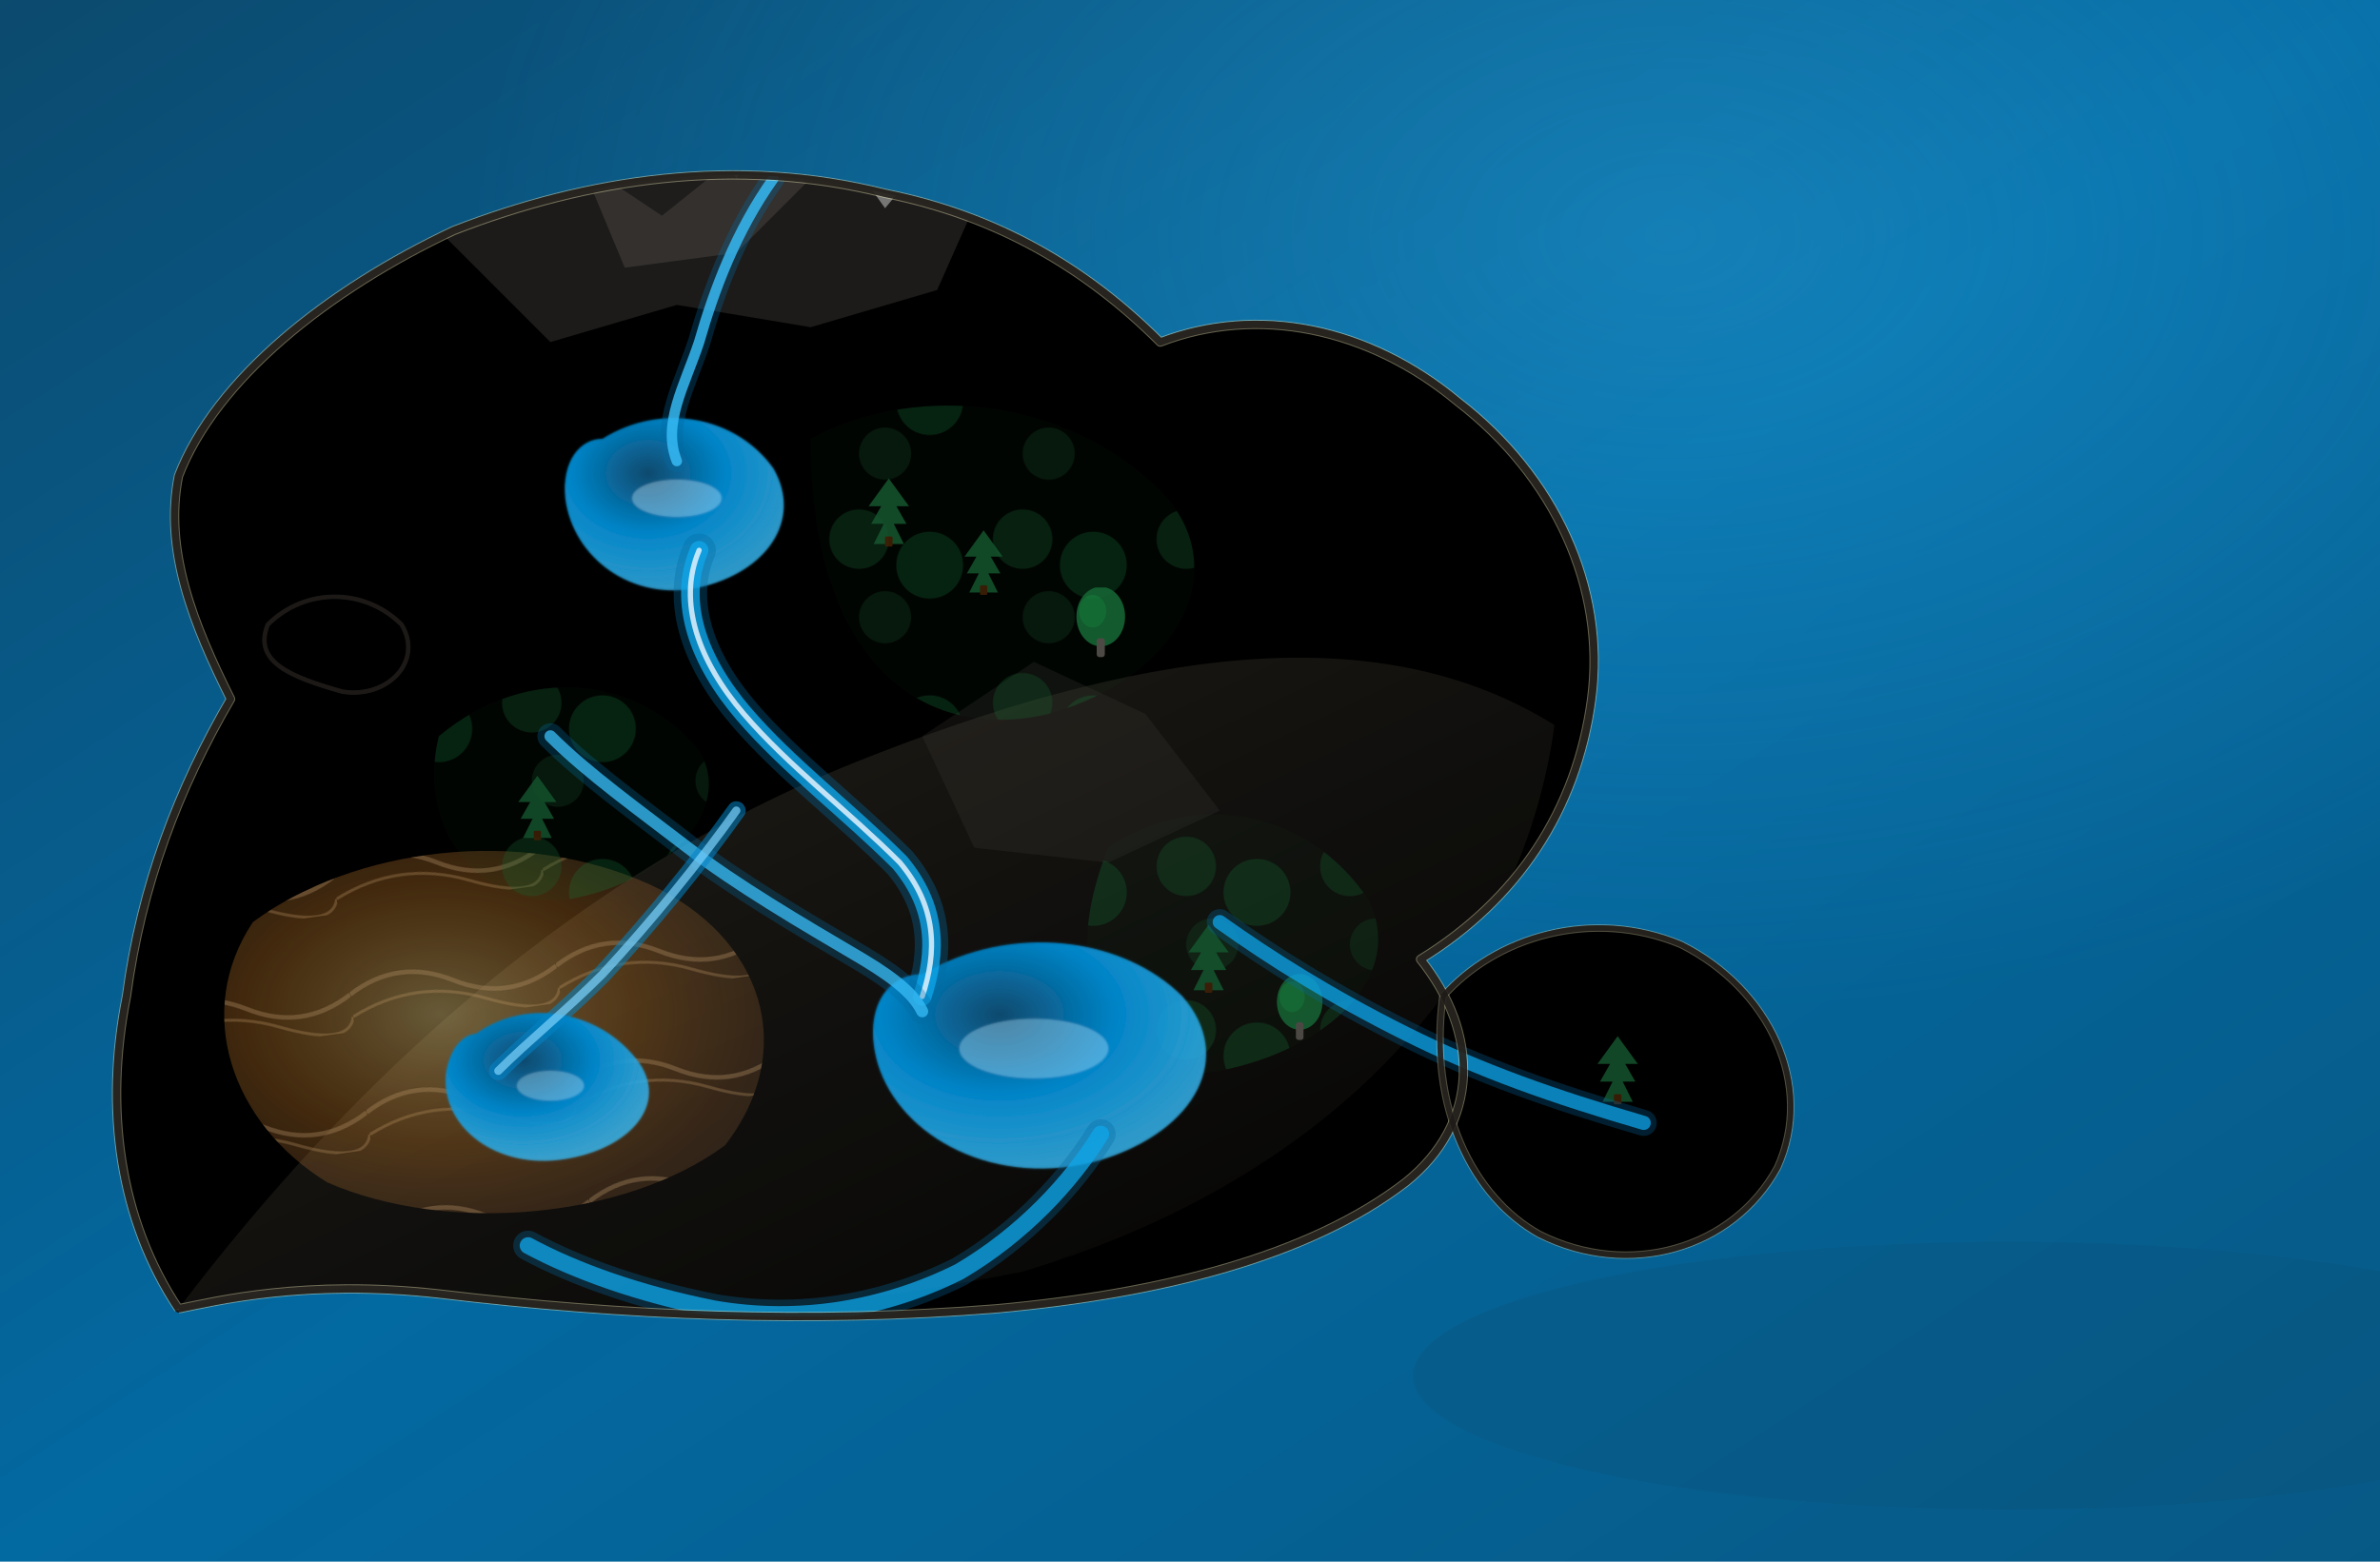
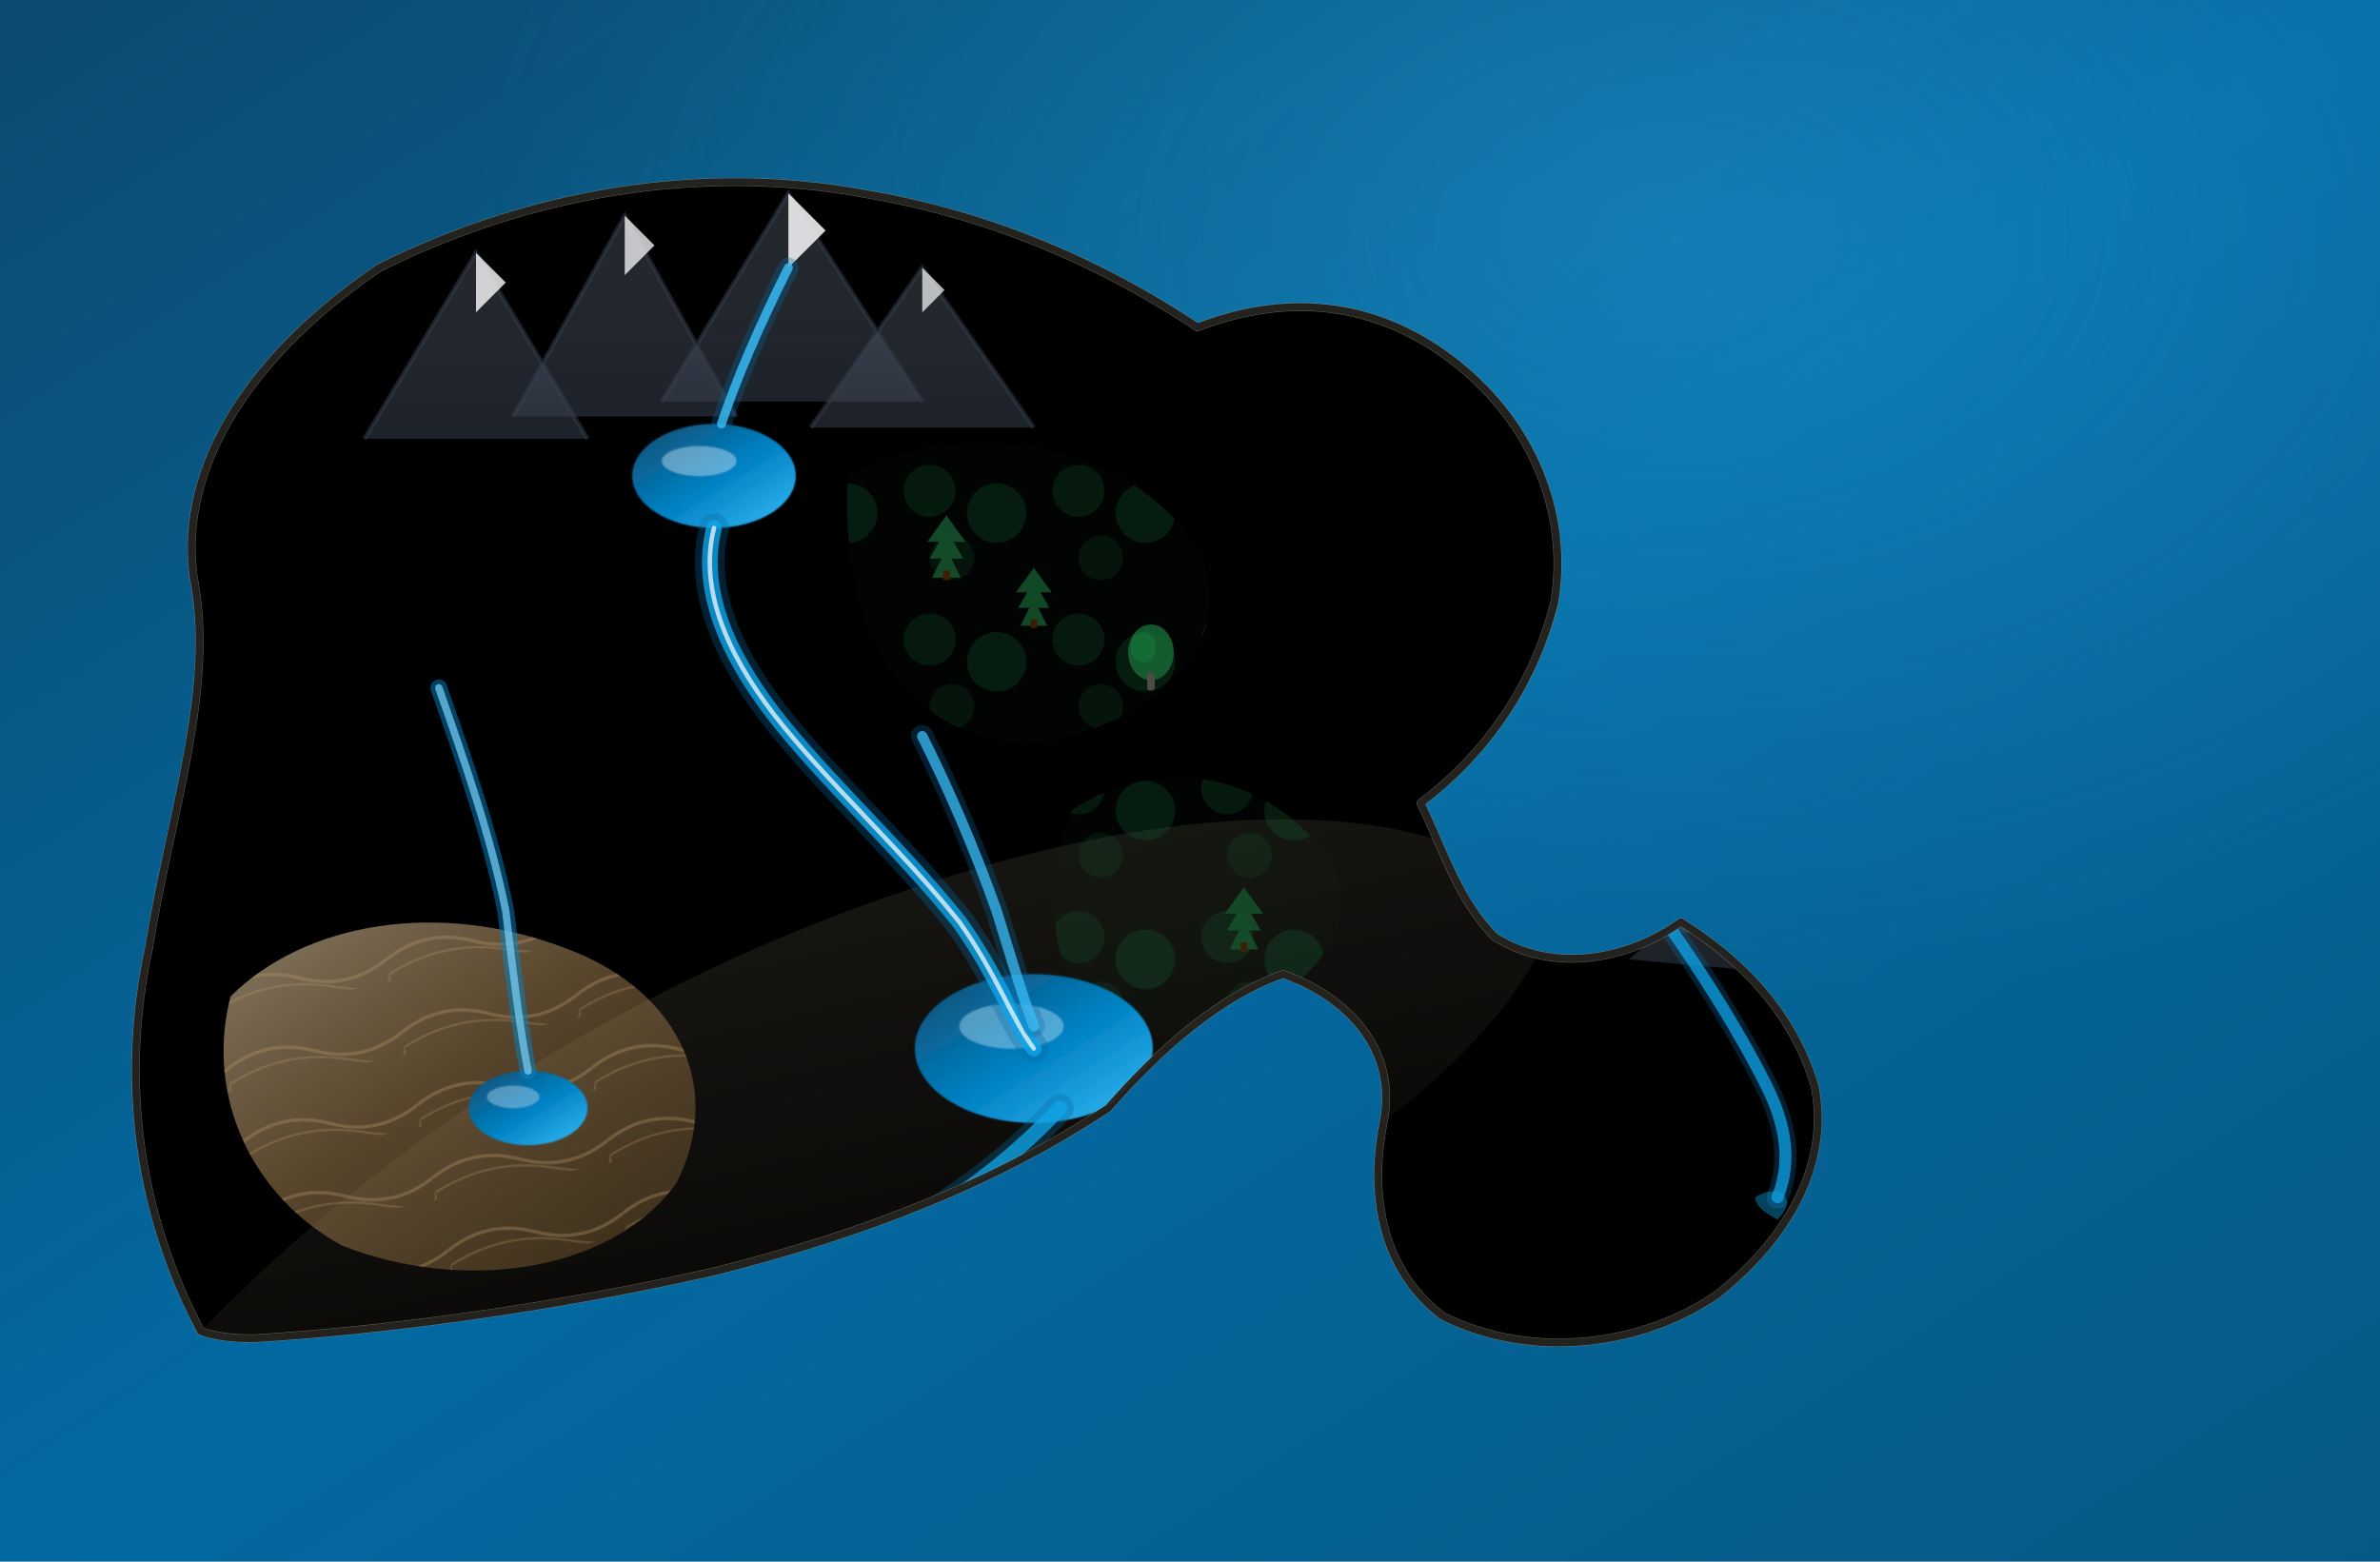
<svg xmlns="http://www.w3.org/2000/svg" viewBox="0 0 640 420" role="img" aria-label="Scenario country map">
  <defs>
    <linearGradient id="sc-ocean-deep" x1="0%" y1="0%" x2="100%" y2="100%">
      <stop offset="0%" stop-color="#0c4a6e" />
      <stop offset="50%" stop-color="#0369a1" />
      <stop offset="100%" stop-color="#075985" />
    </linearGradient>
    <radialGradient id="sc-ocean-shimmer" cx="70%" cy="15%" r="50%">
-       <stop offset="0%" stop-color="#38bdf8" stop-opacity="0.3" />
+       <stop offset="0%" stop-color="#38bdf8" stop-opacity="0.28" />
      <stop offset="100%" stop-color="#38bdf8" stop-opacity="0" />
    </radialGradient>
-     <linearGradient id="sc-hillshade" x1="0%" y1="0%" x2="100%" y2="100%">
-       <stop offset="0%" stop-color="#fef3c7" stop-opacity="0.15" />
-       <stop offset="100%" stop-color="#1c1917" stop-opacity="0.12" />
+     <linearGradient id="sc-hillshade" x1="20%" y1="0%" x2="80%" y2="100%">
+       <stop offset="0%" stop-color="#fef3c7" stop-opacity="0.12" />
+       <stop offset="100%" stop-color="#1c1917" stop-opacity="0.14" />
    </linearGradient>
-     <pattern id="sc-desert-dune" width="56" height="32" patternUnits="userSpaceOnUse" patternTransform="rotate(-8)">
-       <rect width="56" height="32" fill="#d4a574" fill-opacity="0.12" />
-       <path d="M0 22 Q14 14 28 22 T56 22" fill="none" stroke="#b8956a" stroke-width="1.2" opacity="0.35" />
-       <path d="M0 28 Q18 20 36 28 T56 28" fill="none" stroke="#c9a06e" stroke-width="0.8" opacity="0.28" />
+     <linearGradient id="sc-desert-base" x1="0%" y1="0%" x2="100%" y2="100%">
+       <stop offset="0%" stop-color="#f5deb3" stop-opacity="0.55" />
+       <stop offset="45%" stop-color="#d2a56a" stop-opacity="0.42" />
+       <stop offset="100%" stop-color="#a67c3d" stop-opacity="0.28" />
+     </linearGradient>
+     <pattern id="sc-dune-lines" width="48" height="20" patternUnits="userSpaceOnUse" patternTransform="rotate(-12)">
+       <path d="M0 14 Q12 8 24 14 T48 14" fill="none" stroke="#b8956a" stroke-width="0.9" opacity="0.35" />
+       <path d="M0 18 Q16 12 32 18 T48 18" fill="none" stroke="#c9a06e" stroke-width="0.6" opacity="0.25" />
    </pattern>
-     <pattern id="sc-forest-pattern" width="44" height="44" patternUnits="userSpaceOnUse">
-       <rect width="44" height="44" fill="#14532d" fill-opacity="0.06" />
-       <circle cx="11" cy="13" r="8" fill="#166534" fill-opacity="0.28" />
-       <circle cx="30" cy="20" r="9" fill="#15803d" fill-opacity="0.24" />
-       <circle cx="18" cy="34" r="7" fill="#14532d" fill-opacity="0.26" />
+     <pattern id="sc-forest-pattern" width="40" height="40" patternUnits="userSpaceOnUse">
+       <rect width="40" height="40" fill="#14532d" fill-opacity="0.05" />
+       <circle cx="10" cy="12" r="7" fill="#166534" fill-opacity="0.22" />
+       <circle cx="28" cy="18" r="8" fill="#15803d" fill-opacity="0.2" />
+       <circle cx="16" cy="30" r="6" fill="#14532d" fill-opacity="0.22" />
    </pattern>
-     <radialGradient id="sc-desert-fill" cx="40%" cy="45%" r="65%">
-       <stop offset="0%" stop-color="#fde68a" stop-opacity="0.35" />
-       <stop offset="55%" stop-color="#d97706" stop-opacity="0.22" />
-       <stop offset="100%" stop-color="#92400e" stop-opacity="0.08" />
-     </radialGradient>
-     <radialGradient id="sc-lake-deep" cx="38%" cy="32%" r="70%">
+     <linearGradient id="sc-lake-deep" x1="0%" y1="0%" x2="100%" y2="100%">
      <stop offset="0%" stop-color="#0c4a6e" />
-       <stop offset="50%" stop-color="#0284c7" />
-       <stop offset="100%" stop-color="#38bdf8" stop-opacity="0.8" />
-     </radialGradient>
-     <filter id="sc-water-soft" x="-8%" y="-8%" width="116%" height="116%">
-       <feGaussianBlur in="SourceGraphic" stdDeviation="0.35" />
+       <stop offset="55%" stop-color="#0284c7" />
+       <stop offset="100%" stop-color="#38bdf8" />
+     </linearGradient>
+     <linearGradient id="sc-mtn-shadow" x1="0%" y1="100%" x2="0%" y2="0%">
+       <stop offset="0%" stop-color="#374151" stop-opacity="0.55" />
+       <stop offset="100%" stop-color="#6b7280" stop-opacity="0.35" />
+     </linearGradient>
+     <filter id="sc-water-soft" x="-6%" y="-6%" width="112%" height="112%">
+       <feGaussianBlur in="SourceGraphic" stdDeviation="0.3" />
    </filter>
    <symbol id="sc-pine" viewBox="0 0 20 28">
      <path d="M10 1 L18 12 H13 L17 19 H12 L16 27 H4 L8 19 H3 L7 12 H2 Z" fill="#14532d" />
      <rect x="8.5" y="24" width="3" height="4" rx="0.5" fill="#422006" />
    </symbol>
    <symbol id="sc-deciduous" viewBox="0 0 22 26">
      <ellipse cx="11" cy="10" rx="9" ry="11" fill="#166534" />
      <ellipse cx="8" cy="8" rx="5" ry="6" fill="#15803d" opacity="0.7" />
      <rect x="9.5" y="18" width="3" height="7" rx="1" fill="#57534e" />
    </symbol>
    <clipPath id="sc-land-clip">
-       <path d="M 48 352         C 32 328 28 298 34 268         C 38 238 48 212 62 188         C 52 168 44 148 48 128         C 58 102 88 78 122 62         C 158 48 198 42 238 52         C 268 58 292 72 312 92         C 338 82 368 88 392 108         C 418 128 432 158 428 188         C 424 218 408 242 382 258         C 398 278 398 302 378 318         C 352 338 312 348 268 352         C 218 356 168 354 118 348         C 82 344 58 350 48 352 Z         M 388 268         C 402 252 428 244 452 254         C 476 266 488 292 478 314         C 466 336 438 344 414 332         C 396 322 384 298 388 268 Z         M 72 168         C 82 158 98 158 108 168         C 114 178 104 188 92 186         C 78 182 68 178 72 168 Z" />
+       <path d="M 54 358         C 38 328 32 292 40 255         C 46 218 58 185 52 155         C 48 125 68 95 102 72         C 142 52 188 44 232 52         C 268 58 298 72 322 88         C 348 78 372 82 392 98         C 412 114 422 138 418 162         C 412 186 398 204 382 216         C 388 228 392 242 402 252         C 418 262 438 258 452 248         C 468 258 482 272 488 292         C 492 312 482 332 462 348         C 442 362 412 366 388 354         C 372 342 368 322 372 302         C 376 282 362 268 345 262         C 328 268 312 282 298 298         C 268 318 232 332 192 342         C 148 352 102 358 68 360         C 58 360 54 358 54 358 Z" />
    </clipPath>
  </defs>
  <rect width="640" height="420" fill="url(#sc-ocean-deep)" />
  <rect width="640" height="420" fill="url(#sc-ocean-shimmer)" />
-   <ellipse cx="540" cy="370" rx="160" ry="36" fill="#0c4a6e" opacity="0.2" />
-   <g>
-     <path class="scenario-country-shape" fill="__FILL__" stroke="#1c1917" stroke-width="2" stroke-linejoin="round" d="M 48 352         C 32 328 28 298 34 268         C 38 238 48 212 62 188         C 52 168 44 148 48 128         C 58 102 88 78 122 62         C 158 48 198 42 238 52         C 268 58 292 72 312 92         C 338 82 368 88 392 108         C 418 128 432 158 428 188         C 424 218 408 242 382 258         C 398 278 398 302 378 318         C 352 338 312 348 268 352         C 218 356 168 354 118 348         C 82 344 58 350 48 352 Z" />
-     <path class="scenario-country-shape" fill="__FILL__" stroke="#1c1917" stroke-width="1.2" stroke-linejoin="round" d="M 72 168 C 82 158 98 158 108 168 C 114 178 104 188 92 186 C 78 182 68 178 72 168 Z" />
-     <path class="scenario-country-shape" fill="__FILL__" stroke="#1c1917" stroke-width="1.5" stroke-linejoin="round" d="M 388 268         C 402 252 428 244 452 254         C 476 266 488 292 478 314         C 466 336 438 344 414 332         C 396 322 384 298 388 268 Z" />
-   </g>
+   <path class="scenario-country-shape" fill="__FILL__" stroke="#1c1917" stroke-width="2" stroke-linejoin="round" d="M 54 358       C 38 328 32 292 40 255       C 46 218 58 185 52 155       C 48 125 68 95 102 72       C 142 52 188 44 232 52       C 268 58 298 72 322 88       C 348 78 372 82 392 98       C 412 114 422 138 418 162       C 412 186 398 204 382 216       C 388 228 392 242 402 252       C 418 262 438 258 452 248       C 468 258 482 272 488 292       C 492 312 482 332 462 348       C 442 362 412 366 388 354       C 372 342 368 322 372 302       C 376 282 362 268 345 262       C 328 268 312 282 298 298       C 268 318 232 332 192 342       C 148 352 102 358 68 360       C 58 360 54 358 54 358 Z" />
  <g clip-path="url(#sc-land-clip)">
-     <path fill="url(#sc-hillshade)" opacity="0.9" d="M 48 352 C 95 290 155 235 230 205 C 305 175 370 165 418 195 C 410 255 365 315 275 342 C 185 360 95 358 48 352 Z" />
-     <path fill="url(#sc-desert-fill)" d="M 68 248       C 95 228 140 222 175 238       C 205 252 215 282 195 308       C 168 328 120 332 88 318       C 62 302 52 272 68 248 Z" />
-     <path fill="url(#sc-desert-dune)" d="M 68 248       C 95 228 140 222 175 238       C 205 252 215 282 195 308       C 168 328 120 332 88 318       C 62 302 52 272 68 248 Z" />
-     <g opacity="0.92">
-       <path fill="#57534e" fill-opacity="0.35" d="M 118 62 L 148 38 L 178 58 L 208 34 L 242 52 L 268 42 L 252 78 L 218 88 L 182 82 L 148 92 L 118 62 Z" />
-       <path fill="#78716c" fill-opacity="0.28" d="M 158 48 L 188 32 L 218 48 L 198 68 L 168 72 L 158 48 Z" />
-       <path fill="#fafafa" fill-opacity="0.55" d="M 188 32 L 198 38 L 208 34 L 198 48 L 188 32 Z" />
-       <path fill="#fafafa" fill-opacity="0.45" d="M 228 42 L 238 48 L 248 44 L 238 56 L 228 42 Z" />
+     <path fill="url(#sc-hillshade)" opacity="0.85" d="M 54 358 C 110 300 185 255 268 232 C 340 212 400 218 418 248 C 395 300 320 345 210 358 C 130 365 70 362 54 358 Z" />
+     <g id="sc-mountains-nw" opacity="0.95">
+       <path fill="url(#sc-mtn-shadow)" d="M 98 118 L 128 68 L 158 118 Z" />
+       <path fill="url(#sc-mtn-shadow)" d="M 138 112 L 168 58 L 198 112 Z" />
+       <path fill="url(#sc-mtn-shadow)" d="M 178 108 L 212 52 L 248 108 Z" />
+       <path fill="url(#sc-mtn-shadow)" d="M 218 115 L 248 72 L 278 115 Z" />
+       <path fill="none" stroke="#374151" stroke-width="1.2" opacity="0.5" d="M 98 118 L 128 68 L 158 118 M 138 112 L 168 58 L 198 112 M 178 108 L 212 52 L 248 108 M 218 115 L 248 72 L 278 115" />
+       <path fill="#f8fafc" opacity="0.85" d="M 128 68 L 136 76 L 128 84 Z" />
+       <path fill="#f8fafc" opacity="0.8" d="M 168 58 L 176 66 L 168 74 Z" />
+       <path fill="#f8fafc" opacity="0.9" d="M 212 52 L 222 62 L 212 72 Z" />
+       <path fill="#f8fafc" opacity="0.75" d="M 248 72 L 254 78 L 248 84 Z" />
    </g>
-     <path fill="#44403c" fill-opacity="0.22" d="M 248 198 L 278 178 L 308 192 L 328 218 L 298 232 L 262 228 L 248 198 Z" />
-     <path fill="url(#sc-forest-pattern)" d="M 218 118 C 248 102 288 108 312 132 C 332 152 318 182 282 192 C 248 200 218 178 218 118 Z" />
-     <path fill="url(#sc-forest-pattern)" d="M 298 228 C 322 212 352 218 368 242 C 378 262 358 282 328 288 C 302 292 282 268 298 228 Z" />
-     <path fill="url(#sc-forest-pattern)" d="M 118 198 C 142 178 172 182 188 202 C 198 218 178 238 152 242 C 128 244 112 222 118 198 Z" />
-     <use href="#sc-pine" x="232" y="128" width="14" height="19" opacity="0.88" />
-     <use href="#sc-pine" x="258" y="142" width="13" height="18" opacity="0.85" />
-     <use href="#sc-deciduous" x="288" y="158" width="16" height="20" opacity="0.88" />
-     <use href="#sc-pine" x="318" y="248" width="14" height="19" opacity="0.86" />
-     <use href="#sc-deciduous" x="342" y="262" width="15" height="19" opacity="0.84" />
-     <use href="#sc-pine" x="138" y="208" width="13" height="18" opacity="0.82" />
-     <use href="#sc-pine" x="428" y="278" width="14" height="19" opacity="0.85" />
+     <g id="sc-mountains-east" opacity="0.88">
+       <path fill="url(#sc-mtn-shadow)" d="M 418 248 L 442 228 L 468 252 Z" />
+       <path fill="url(#sc-mtn-shadow)" d="M 438 258 L 462 238 L 482 262 Z" />
+       <path fill="#f8fafc" opacity="0.7" d="M 442 228 L 448 234 L 442 240 Z" />
+     </g>
+     <path fill="url(#sc-desert-base)" d="M 62 268         C 82 248 118 242 152 255         C 182 266 195 292 182 318         C 165 342 125 348 92 335         C 68 322 55 295 62 268 Z" />
+     <path fill="url(#sc-dune-lines)" d="M 62 268         C 82 248 118 242 152 255         C 182 266 195 292 182 318         C 165 342 125 348 92 335         C 68 322 55 295 62 268 Z" />
+     <path fill="url(#sc-forest-pattern)" d="M 228 128 C 258 112 298 118 318 142 C 335 162 322 188 288 198 C 255 206 225 182 228 128 Z" />
+     <path fill="url(#sc-forest-pattern)" d="M 288 218 C 312 202 342 208 358 232 C 368 252 348 272 318 278 C 292 282 275 258 288 218 Z" />
+     <use href="#sc-pine" x="248" y="138" width="13" height="18" opacity="0.88" />
+     <use href="#sc-pine" x="272" y="152" width="12" height="17" opacity="0.85" />
+     <use href="#sc-deciduous" x="302" y="168" width="15" height="19" opacity="0.86" />
+     <use href="#sc-pine" x="328" y="238" width="13" height="18" opacity="0.84" />
    <g filter="url(#sc-water-soft)">
-       <path fill="url(#sc-lake-deep)" d="M 162 118         C 178 108 198 112 208 126         C 216 140 206 154 188 158         C 170 162 154 150 152 134         C 151 124 156 118 162 118 Z" />
-       <ellipse cx="182" cy="134" rx="12" ry="5" fill="#e0f2fe" opacity="0.35" />
-       <path fill="url(#sc-lake-deep)" d="M 248 262         C 272 248 302 252 318 268         C 332 284 322 304 296 312         C 268 320 242 306 236 286         C 232 272 238 262 248 262 Z" />
-       <ellipse cx="278" cy="282" rx="20" ry="8" fill="#bae6fd" opacity="0.38" />
-       <path fill="url(#sc-lake-deep)" d="M 128 278         C 142 268 162 272 172 286         C 180 298 168 310 150 312         C 132 314 118 302 120 288         C 122 278 128 278 128 278 Z" />
-       <ellipse cx="148" cy="292" rx="9" ry="4" fill="#e0f2fe" opacity="0.32" />
+       <ellipse cx="192" cy="128" rx="22" ry="14" fill="url(#sc-lake-deep)" />
+       <ellipse cx="188" cy="124" rx="10" ry="4" fill="#e0f2fe" opacity="0.4" />
+       <ellipse cx="278" cy="282" rx="32" ry="20" fill="url(#sc-lake-deep)" />
+       <ellipse cx="272" cy="276" rx="14" ry="6" fill="#bae6fd" opacity="0.42" />
+       <ellipse cx="142" cy="298" rx="16" ry="10" fill="url(#sc-lake-deep)" />
+       <ellipse cx="138" cy="295" rx="7" ry="3" fill="#e0f2fe" opacity="0.35" />
    </g>
    <g fill="none" stroke-linecap="round" stroke-linejoin="round">
-       <path d="M 208 48         C 198 62 192 78 188 92         C 184 104 178 114 182 124" stroke="#0369a1" stroke-width="6" opacity="0.32" />
-       <path d="M 208 48         C 198 62 192 78 188 92         C 184 104 178 114 182 124" stroke="#38bdf8" stroke-width="2.8" opacity="0.82" />
-       <path d="M 188 148         C 182 162 188 178 200 192         C 212 206 228 218 242 232         C 252 244 252 256 248 268" stroke="#0369a1" stroke-width="9" opacity="0.34" />
-       <path d="M 188 148         C 182 162 188 178 200 192         C 212 206 228 218 242 232         C 252 244 252 256 248 268" stroke="#0ea5e9" stroke-width="5" opacity="0.78" />
-       <path d="M 188 148         C 182 162 188 178 200 192         C 212 206 228 218 242 232         C 252 244 252 256 248 268" stroke="#e0f2fe" stroke-width="1.4" opacity="0.85" />
-       <path d="M 148 198         C 158 208 172 218 185 228         C 198 238 215 248 232 258         C 242 264 246 268 248 272" stroke="#0369a1" stroke-width="7" opacity="0.3" />
-       <path d="M 148 198         C 158 208 172 218 185 228         C 198 238 215 248 232 258         C 242 264 246 268 248 272" stroke="#38bdf8" stroke-width="3.2" opacity="0.75" />
-       <path d="M 296 305         C 288 318 275 332 258 342         C 238 352 215 356 192 352         C 172 348 155 342 142 335" stroke="#0369a1" stroke-width="8" opacity="0.32" />
-       <path d="M 296 305         C 288 318 275 332 258 342         C 238 352 215 356 192 352         C 172 348 155 342 142 335" stroke="#0ea5e9" stroke-width="4.5" opacity="0.76" />
-       <path d="M 198 218         C 188 232 175 248 162 262         C 152 272 142 280 134 288" stroke="#0284c7" stroke-width="5" opacity="0.55" />
-       <path d="M 198 218         C 188 232 175 248 162 262         C 152 272 142 280 134 288" stroke="#7dd3fc" stroke-width="2.2" opacity="0.7" />
-       <path d="M 328 248         C 342 258 358 268 378 278         C 398 288 418 295 442 302" stroke="#0369a1" stroke-width="7" opacity="0.3" />
-       <path d="M 328 248         C 342 258 358 268 378 278         C 398 288 418 295 442 302" stroke="#0ea5e9" stroke-width="3.8" opacity="0.74" />
+       <path d="M 212 72 C 204 88 198 102 194 114" stroke="#0369a1" stroke-width="5.5" opacity="0.32" />
+       <path d="M 212 72 C 204 88 198 102 194 114" stroke="#38bdf8" stroke-width="2.4" opacity="0.82" />
+       <path d="M 192 142         C 188 158 195 175 208 192         C 222 210 242 228 258 248         C 268 262 272 274 278 282" stroke="#0369a1" stroke-width="8" opacity="0.32" />
+       <path d="M 192 142         C 188 158 195 175 208 192         C 222 210 242 228 258 248         C 268 262 272 274 278 282" stroke="#0ea5e9" stroke-width="4.2" opacity="0.78" />
+       <path d="M 192 142         C 188 158 195 175 208 192         C 222 210 242 228 258 248         C 268 262 272 274 278 282" stroke="#e0f2fe" stroke-width="1.2" opacity="0.8" />
+       <path d="M 248 198         C 255 212 262 228 268 245         C 272 258 275 268 278 276" stroke="#0369a1" stroke-width="6" opacity="0.3" />
+       <path d="M 248 198         C 255 212 262 228 268 245         C 272 258 275 268 278 276" stroke="#38bdf8" stroke-width="2.8" opacity="0.74" />
+       <path d="M 285 298         C 272 312 252 328 222 342         C 195 352 168 358 142 360" stroke="#0369a1" stroke-width="7.5" opacity="0.32" />
+       <path d="M 285 298         C 272 312 252 328 222 342         C 195 352 168 358 142 360" stroke="#0ea5e9" stroke-width="4" opacity="0.76" />
+       <path d="M 118 185         C 125 205 132 225 136 245         C 138 262 140 278 142 288" stroke="#0284c7" stroke-width="4.5" opacity="0.5" />
+       <path d="M 118 185         C 125 205 132 225 136 245         C 138 262 140 278 142 288" stroke="#7dd3fc" stroke-width="2" opacity="0.68" />
+       <path d="M 448 248         C 458 262 468 278 475 292         C 480 302 482 312 478 322" stroke="#0369a1" stroke-width="6" opacity="0.3" />
+       <path d="M 448 248         C 458 262 468 278 475 292         C 480 302 482 312 478 322" stroke="#0ea5e9" stroke-width="3.2" opacity="0.74" />
    </g>
+     <path fill="#0ea5e9" opacity="0.45" d="M 128 358 C 138 354 148 356 158 358 C 148 362 136 362 128 358 Z" />
+     <path fill="#0ea5e9" opacity="0.4" d="M 472 322 C 478 318 484 322 478 328 C 474 326 472 324 472 322 Z" />
  </g>
-   <path fill="none" stroke="#fef9c3" stroke-width="2.5" opacity="0.4" stroke-linejoin="round" d="M 48 352 C 32 328 28 298 34 268 C 38 238 48 212 62 188 C 52 168 44 148 48 128 C 58 102 88 78 122 62 C 158 48 198 42 238 52 C 268 58 292 72 312 92 C 338 82 368 88 392 108 C 418 128 432 158 428 188 C 424 218 408 242 382 258 C 398 278 398 302 378 318 C 352 338 312 348 268 352 C 218 356 168 354 118 348 C 82 344 58 350 48 352" />
-   <path fill="none" stroke="#fef9c3" stroke-width="2" opacity="0.32" d="M 388 268 C 402 252 428 244 452 254 C 476 266 488 292 478 314 C 466 336 438 344 414 332 C 396 322 384 298 388 268" />
-   <path fill="none" stroke="#1c1917" stroke-width="2" stroke-linejoin="round" opacity="0.88" d="M 48 352 C 32 328 28 298 34 268 C 38 238 48 212 62 188 C 52 168 44 148 48 128 C 58 102 88 78 122 62 C 158 48 198 42 238 52 C 268 58 292 72 312 92 C 338 82 368 88 392 108 C 418 128 432 158 428 188 C 424 218 408 242 382 258 C 398 278 398 302 378 318 C 352 338 312 348 268 352 C 218 356 168 354 118 348 C 82 344 58 350 48 352" />
-   <path fill="none" stroke="#1c1917" stroke-width="1" stroke-linejoin="round" opacity="0.75" d="M 72 168 C 82 158 98 158 108 168 C 114 178 104 188 92 186 C 78 182 68 178 72 168" />
-   <path fill="none" stroke="#1c1917" stroke-width="1.5" stroke-linejoin="round" opacity="0.88" d="M 388 268 C 402 252 428 244 452 254 C 476 266 488 292 478 314 C 466 336 438 344 414 332 C 396 322 384 298 388 268" />
+   <path fill="none" stroke="#fef9c3" stroke-width="2.2" opacity="0.38" stroke-linejoin="round" d="M 54 358 C 38 328 32 292 40 255 C 46 218 58 185 52 155 C 48 125 68 95 102 72 C 142 52 188 44 232 52 C 268 58 298 72 322 88 C 348 78 372 82 392 98 C 412 114 422 138 418 162 C 412 186 398 204 382 216 C 388 228 392 242 402 252 C 418 262 438 258 452 248 C 468 258 482 272 488 292 C 492 312 482 332 462 348 C 442 362 412 366 388 354 C 372 342 368 322 372 302 C 376 282 362 268 345 262 C 328 268 312 282 298 298 C 268 318 232 332 192 342 C 148 352 102 358 68 360 C 58 360 54 358 54 358 Z" />
+   <path fill="none" stroke="#1c1917" stroke-width="2" stroke-linejoin="round" opacity="0.9" d="M 54 358 C 38 328 32 292 40 255 C 46 218 58 185 52 155 C 48 125 68 95 102 72 C 142 52 188 44 232 52 C 268 58 298 72 322 88 C 348 78 372 82 392 98 C 412 114 422 138 418 162 C 412 186 398 204 382 216 C 388 228 392 242 402 252 C 418 262 438 258 452 248 C 468 258 482 272 488 292 C 492 312 482 332 462 348 C 442 362 412 366 388 354 C 372 342 368 322 372 302 C 376 282 362 268 345 262 C 328 268 312 282 298 298 C 268 318 232 332 192 342 C 148 352 102 358 68 360 C 58 360 54 358 54 358 Z" />
</svg>
